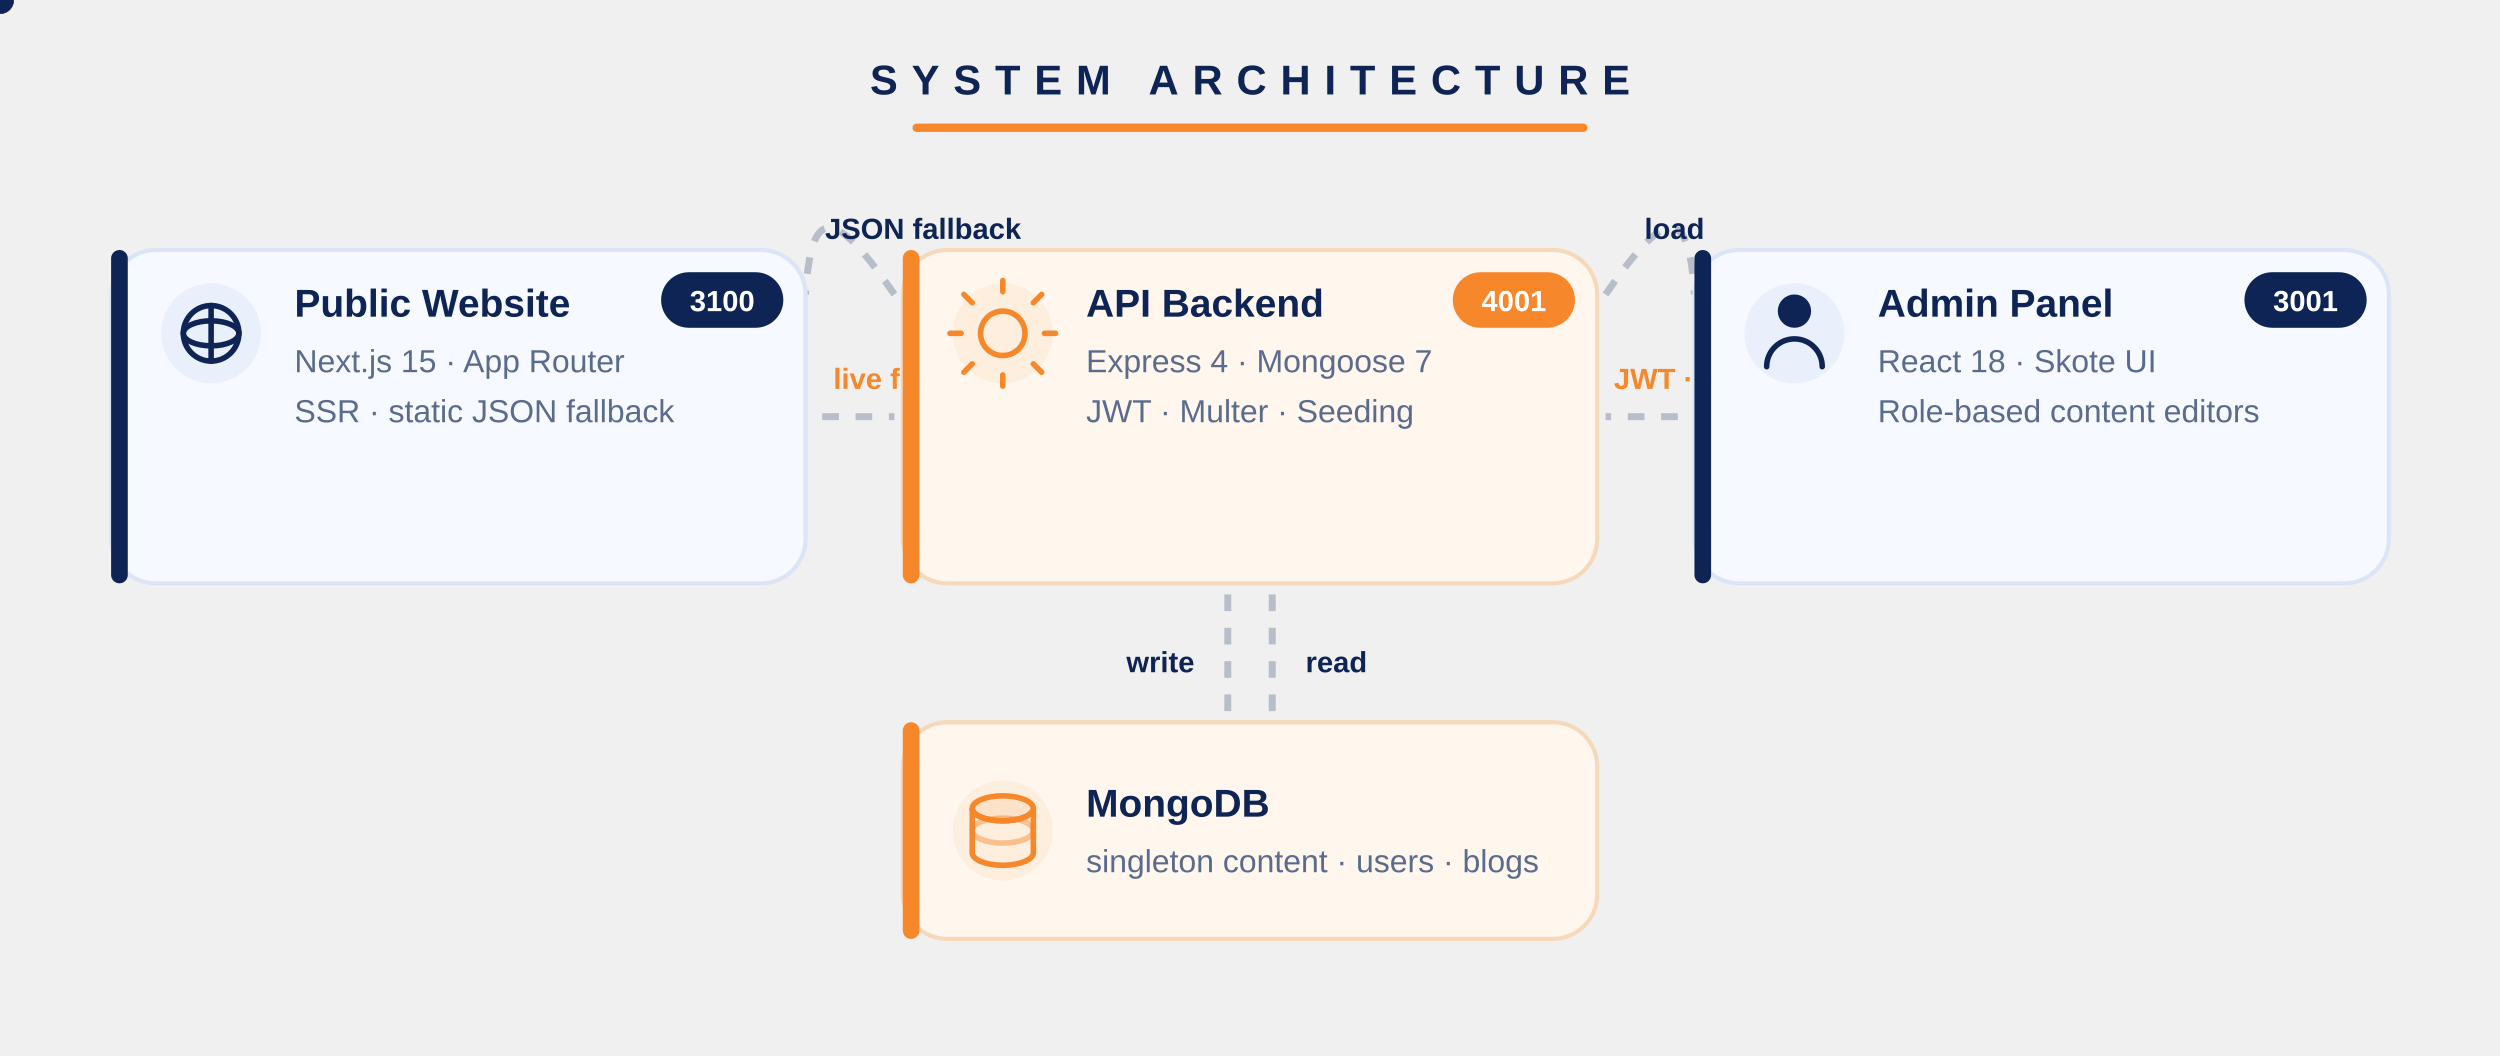
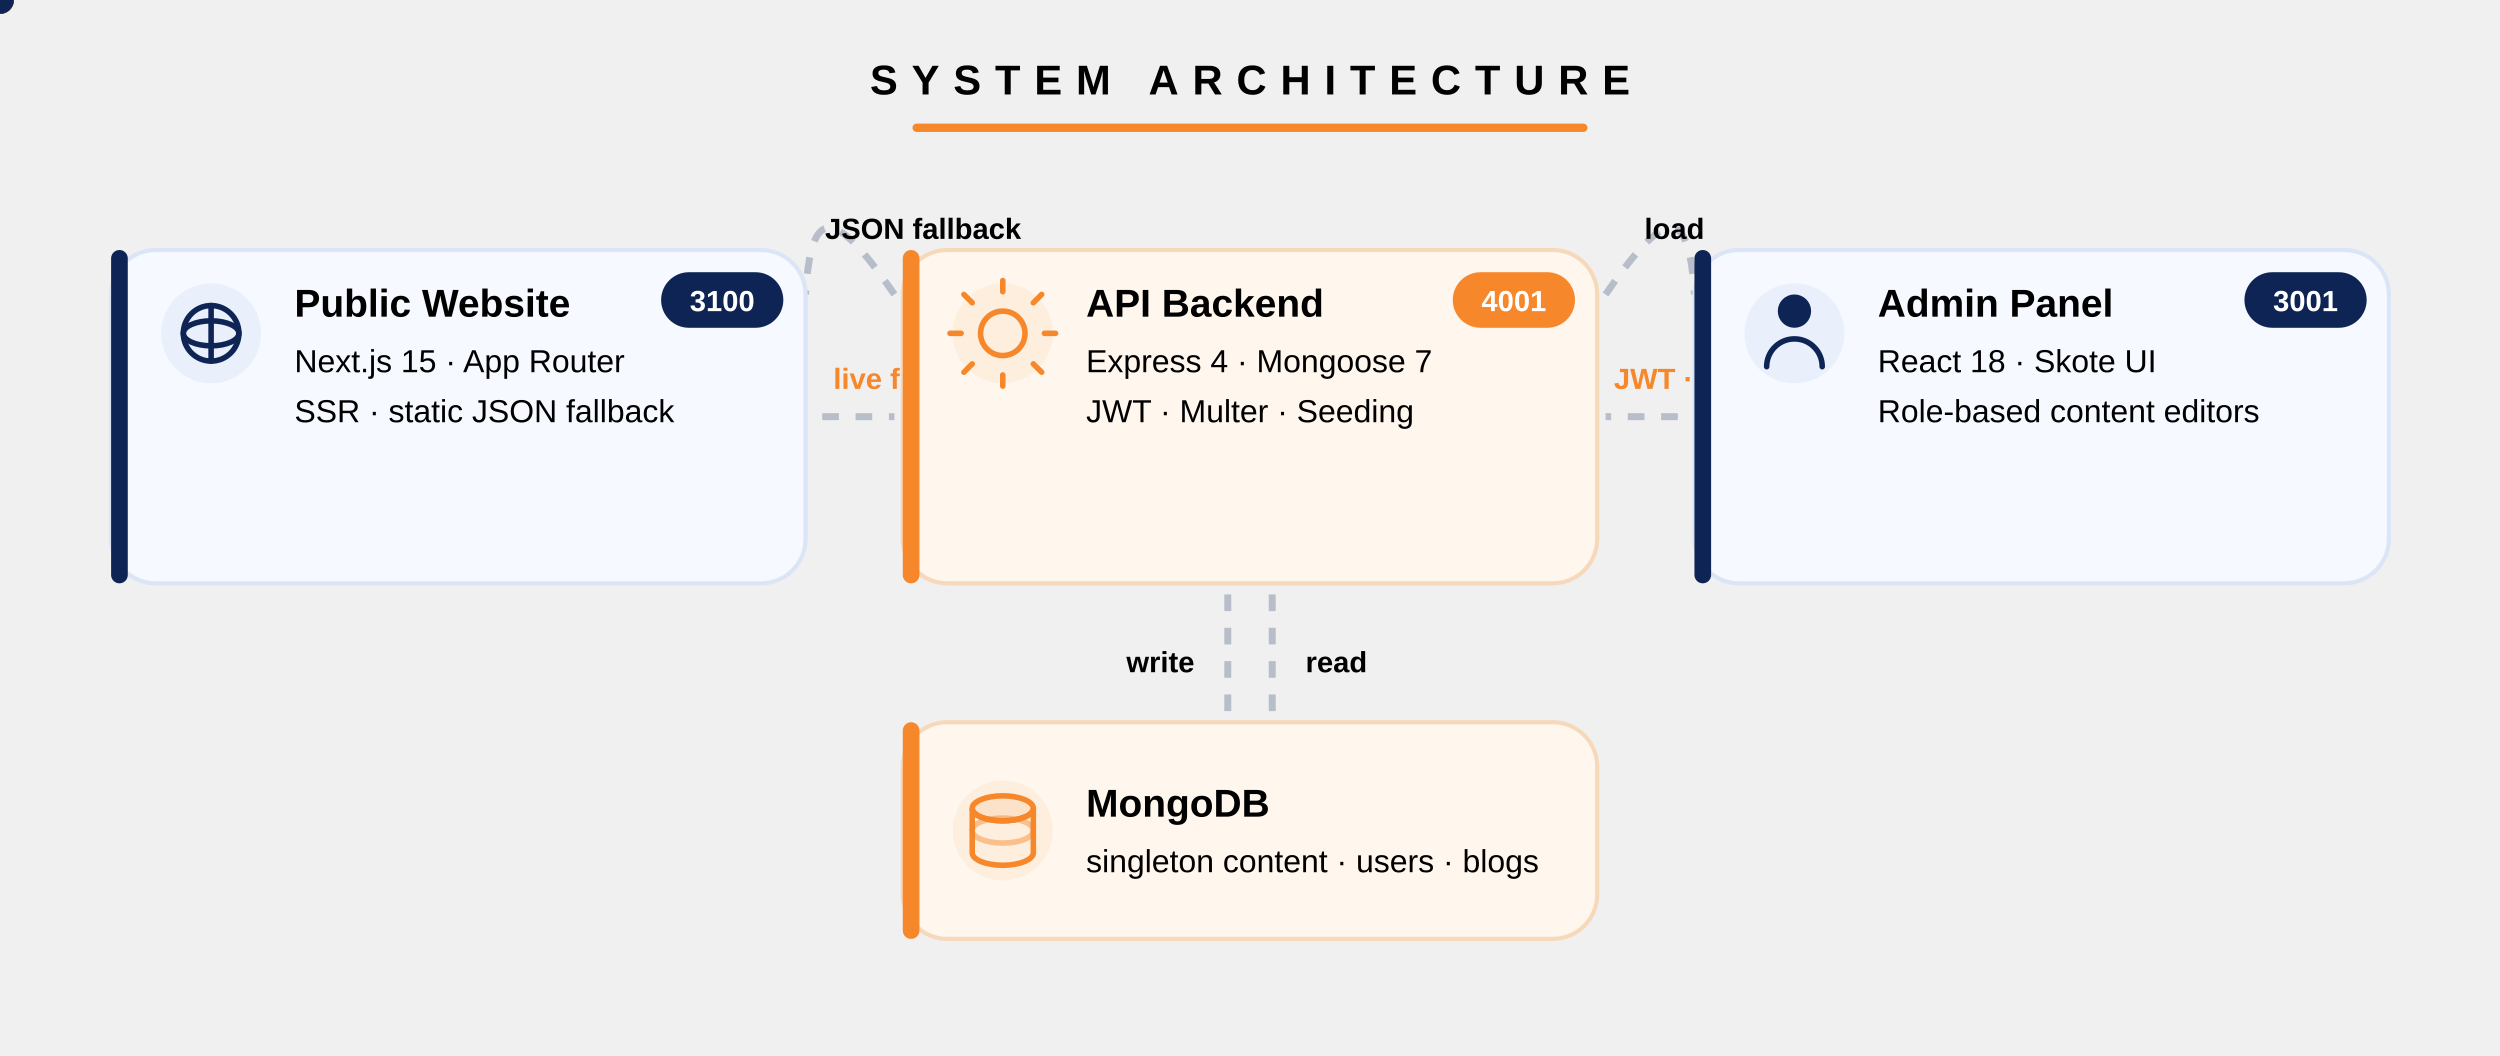
<svg xmlns="http://www.w3.org/2000/svg" viewBox="0 0 900 380" role="img" aria-label="NCMS system architecture with animated data flow">
  <defs>
    <linearGradient id="cardHead" x1="0" y1="0" x2="1" y2="0">
      <stop offset="0%" stop-color="#0e2455" />
      <stop offset="100%" stop-color="#1c3d7a" />
    </linearGradient>
    <path id="pWebApi" d="M296,150 L322,150" />
    <path id="pApiWeb" d="M322,106 C 300,74 292,74 290,106" />
    <path id="pAdminApi" d="M604,150 L578,150" />
    <path id="pApiAdmin" d="M578,106 C 600,74 608,74 610,106" />
    <path id="pDown" d="M442,214 L442,258" />
    <path id="pUp" d="M458,214 L458,258" />
  </defs>
-   <text x="450" y="34" text-anchor="middle" font-family="Segoe UI, Arial, sans-serif" font-size="15" font-weight="800" fill="#0e2455" letter-spacing="5">SYSTEM ARCHITECTURE</text>
+   <text x="450" y="34" text-anchor="middle" font-family="Segoe UI, Arial, sans-serif" font-size="15" font-weight="800" fill="#000000" letter-spacing="5">SYSTEM ARCHITECTURE</text>
  <line x1="330" y1="46" x2="570" y2="46" stroke="#F6872A" stroke-width="3" stroke-linecap="round">
    <animate attributeName="opacity" values="0.4;1;0.4" dur="1.8s" repeatCount="indefinite" />
  </line>
  <g font-family="Segoe UI, Arial, sans-serif">
    <line x1="296" y1="150" x2="322" y2="150" stroke="#0e2455" stroke-opacity="0.25" stroke-width="2.5" stroke-dasharray="6 6">
      <animate attributeName="stroke-dashoffset" values="0;-24" dur="1s" repeatCount="indefinite" />
    </line>
    <circle r="5" fill="#F6872A">
      <animateMotion dur="1.4s" repeatCount="indefinite">
        <mpath href="#pWebApi" />
      </animateMotion>
    </circle>
    <text x="300" y="140" font-size="10.5" font-weight="700" fill="#F6872A">live fetch</text>
    <path d="M322,106 C 300,74 292,74 290,106" fill="none" stroke="#0e2455" stroke-opacity="0.25" stroke-width="2.5" stroke-dasharray="6 6">
      <animate attributeName="stroke-dashoffset" values="0;-24" dur="1s" repeatCount="indefinite" />
    </path>
    <circle r="5" fill="#0e2455">
      <animateMotion dur="1.6s" repeatCount="indefinite">
        <mpath href="#pApiWeb" />
      </animateMotion>
    </circle>
-     <text x="297" y="86" font-size="10.5" font-weight="700" fill="#0e2455">JSON fallback</text>
+     <text x="297" y="86" font-size="10.5" font-weight="700" fill="#000000">JSON fallback</text>
    <line x1="604" y1="150" x2="578" y2="150" stroke="#0e2455" stroke-opacity="0.25" stroke-width="2.5" stroke-dasharray="6 6">
      <animate attributeName="stroke-dashoffset" values="0;-24" dur="1s" repeatCount="indefinite" />
    </line>
    <circle r="5" fill="#F6872A">
      <animateMotion dur="1.5s" repeatCount="indefinite">
        <mpath href="#pAdminApi" />
      </animateMotion>
    </circle>
    <text x="581" y="140" font-size="10.5" font-weight="700" fill="#F6872A">JWT · save</text>
    <path d="M578,106 C 600,74 608,74 610,106" fill="none" stroke="#0e2455" stroke-opacity="0.25" stroke-width="2.5" stroke-dasharray="6 6">
      <animate attributeName="stroke-dashoffset" values="0;-24" dur="1s" repeatCount="indefinite" />
    </path>
    <circle r="5" fill="#0e2455">
      <animateMotion dur="1.7s" repeatCount="indefinite">
        <mpath href="#pApiAdmin" />
      </animateMotion>
    </circle>
-     <text x="592" y="86" font-size="10.5" font-weight="700" fill="#0e2455">load</text>
+     <text x="592" y="86" font-size="10.5" font-weight="700" fill="#000000">load</text>
    <line x1="442" y1="214" x2="442" y2="258" stroke="#0e2455" stroke-opacity="0.25" stroke-width="2.5" stroke-dasharray="6 6">
      <animate attributeName="stroke-dashoffset" values="0;-24" dur="1s" repeatCount="indefinite" />
    </line>
    <circle r="5" fill="#F6872A">
      <animateMotion dur="1.8s" repeatCount="indefinite">
        <mpath href="#pDown" />
      </animateMotion>
    </circle>
-     <text x="430" y="242" font-size="10.5" font-weight="700" fill="#0e2455" text-anchor="end">write</text>
+     <text x="430" y="242" font-size="10.5" font-weight="700" fill="#000000" text-anchor="end">write</text>
    <line x1="458" y1="214" x2="458" y2="258" stroke="#0e2455" stroke-opacity="0.25" stroke-width="2.5" stroke-dasharray="6 6">
      <animate attributeName="stroke-dashoffset" values="0;-24" dur="1s" repeatCount="indefinite" />
    </line>
    <circle r="5" fill="#0e2455">
      <animateMotion dur="1.9s" repeatCount="indefinite">
        <mpath href="#pUp" />
      </animateMotion>
    </circle>
-     <text x="470" y="242" font-size="10.5" font-weight="700" fill="#0e2455">read</text>
+     <text x="470" y="242" font-size="10.5" font-weight="700" fill="#000000">read</text>
  </g>
  <g font-family="Segoe UI, Arial, sans-serif">
    <rect x="40" y="90" width="250" height="120" rx="16" fill="#f6f9ff" stroke="#dbe5f5" stroke-width="1.5" />
    <rect x="40" y="90" width="6" height="120" rx="3" fill="#0e2455" />
    <circle cx="76" cy="120" r="18" fill="#e9f0fb" />
    <g fill="none" stroke="#0e2455" stroke-width="2" stroke-linecap="round">
      <circle cx="76" cy="120" r="10" />
      <ellipse cx="76" cy="120" rx="10" ry="4.5" />
      <line x1="76" y1="110" x2="76" y2="130" />
    </g>
-     <text x="106" y="114" font-size="14" font-weight="800" fill="#0e2455">Public Website</text>
-     <text x="106" y="134" font-size="11.5" fill="#5a6b8c">Next.js 15 · App Router</text>
-     <text x="106" y="152" font-size="11.5" fill="#5a6b8c">SSR · static JSON fallback</text>
+     <text x="106" y="114" font-size="14" font-weight="800" fill="#000000">Public Website</text>
+     <text x="106" y="134" font-size="11.5" fill="#000000">Next.js 15 · App Router</text>
+     <text x="106" y="152" font-size="11.5" fill="#000000">SSR · static JSON fallback</text>
    <rect x="238" y="98" width="44" height="20" rx="10" fill="#0e2455" />
    <text x="260" y="112" text-anchor="middle" font-size="10.5" font-weight="700" fill="#ffffff">3100</text>
    <rect x="325" y="90" width="250" height="120" rx="16" fill="#fff6ee" stroke="#f6d9bb" stroke-width="1.5" />
    <rect x="325" y="90" width="6" height="120" rx="3" fill="#F6872A" />
    <circle cx="361" cy="120" r="18" fill="#fdeedd" />
    <g fill="none" stroke="#F6872A" stroke-width="2" stroke-linecap="round">
      <circle cx="361" cy="120" r="8" />
      <line x1="361" y1="105" x2="361" y2="101" />
      <line x1="361" y1="135" x2="361" y2="139" />
      <line x1="346" y1="120" x2="342" y2="120" />
      <line x1="376" y1="120" x2="380" y2="120" />
      <line x1="350" y1="109" x2="347" y2="106" />
      <line x1="372" y1="131" x2="375" y2="134" />
      <line x1="350" y1="131" x2="347" y2="134" />
      <line x1="372" y1="109" x2="375" y2="106" />
    </g>
-     <text x="391" y="114" font-size="14" font-weight="800" fill="#0e2455">API Backend</text>
-     <text x="391" y="134" font-size="11.5" fill="#5a6b8c">Express 4 · Mongoose 7</text>
-     <text x="391" y="152" font-size="11.5" fill="#5a6b8c">JWT · Multer · Seeding</text>
+     <text x="391" y="114" font-size="14" font-weight="800" fill="#000000">API Backend</text>
+     <text x="391" y="134" font-size="11.5" fill="#000000">Express 4 · Mongoose 7</text>
+     <text x="391" y="152" font-size="11.5" fill="#000000">JWT · Multer · Seeding</text>
    <rect x="523" y="98" width="44" height="20" rx="10" fill="#F6872A" />
    <text x="545" y="112" text-anchor="middle" font-size="10.5" font-weight="700" fill="#ffffff">4001</text>
    <rect x="610" y="90" width="250" height="120" rx="16" fill="#f6f9ff" stroke="#dbe5f5" stroke-width="1.5" />
    <rect x="610" y="90" width="6" height="120" rx="3" fill="#0e2455" />
    <circle cx="646" cy="120" r="18" fill="#e9f0fb" />
    <g fill="none" stroke="#0e2455" stroke-width="2" stroke-linecap="round">
      <circle cx="646" cy="112" r="5" fill="#0e2455" />
      <path d="M636,132 A10,10 0 0 1 656,132" />
    </g>
-     <text x="676" y="114" font-size="14" font-weight="800" fill="#0e2455">Admin Panel</text>
-     <text x="676" y="134" font-size="11.5" fill="#5a6b8c">React 18 · Skote UI</text>
-     <text x="676" y="152" font-size="11.5" fill="#5a6b8c">Role-based content editors</text>
+     <text x="676" y="114" font-size="14" font-weight="800" fill="#000000">Admin Panel</text>
+     <text x="676" y="134" font-size="11.5" fill="#000000">React 18 · Skote UI</text>
+     <text x="676" y="152" font-size="11.5" fill="#000000">Role-based content editors</text>
    <rect x="808" y="98" width="44" height="20" rx="10" fill="#0e2455" />
    <text x="830" y="112" text-anchor="middle" font-size="10.5" font-weight="700" fill="#ffffff">3001</text>
    <rect x="325" y="260" width="250" height="78" rx="16" fill="#fff6ee" stroke="#f6d9bb" stroke-width="1.5" />
    <rect x="325" y="260" width="6" height="78" rx="3" fill="#F6872A" />
    <circle cx="361" cy="299" r="18" fill="#fdeedd" />
    <g fill="none" stroke="#F6872A" stroke-width="2">
      <ellipse cx="361" cy="291" rx="11" ry="4.5" fill="#F6872A" fill-opacity="0.12" />
      <path d="M350,291 L350,307 A11,4.5 0 0 0 372,307 L372,291 A11,4.5 0 0 1 350,291 Z" />
      <ellipse cx="361" cy="299" rx="11" ry="4.5" stroke-opacity="0.45" />
    </g>
-     <text x="391" y="294" font-size="14" font-weight="800" fill="#0e2455">MongoDB</text>
-     <text x="391" y="314" font-size="11.5" fill="#5a6b8c">singleton content · users · blogs</text>
+     <text x="391" y="294" font-size="14" font-weight="800" fill="#000000">MongoDB</text>
+     <text x="391" y="314" font-size="11.5" fill="#000000">singleton content · users · blogs</text>
  </g>
</svg>
